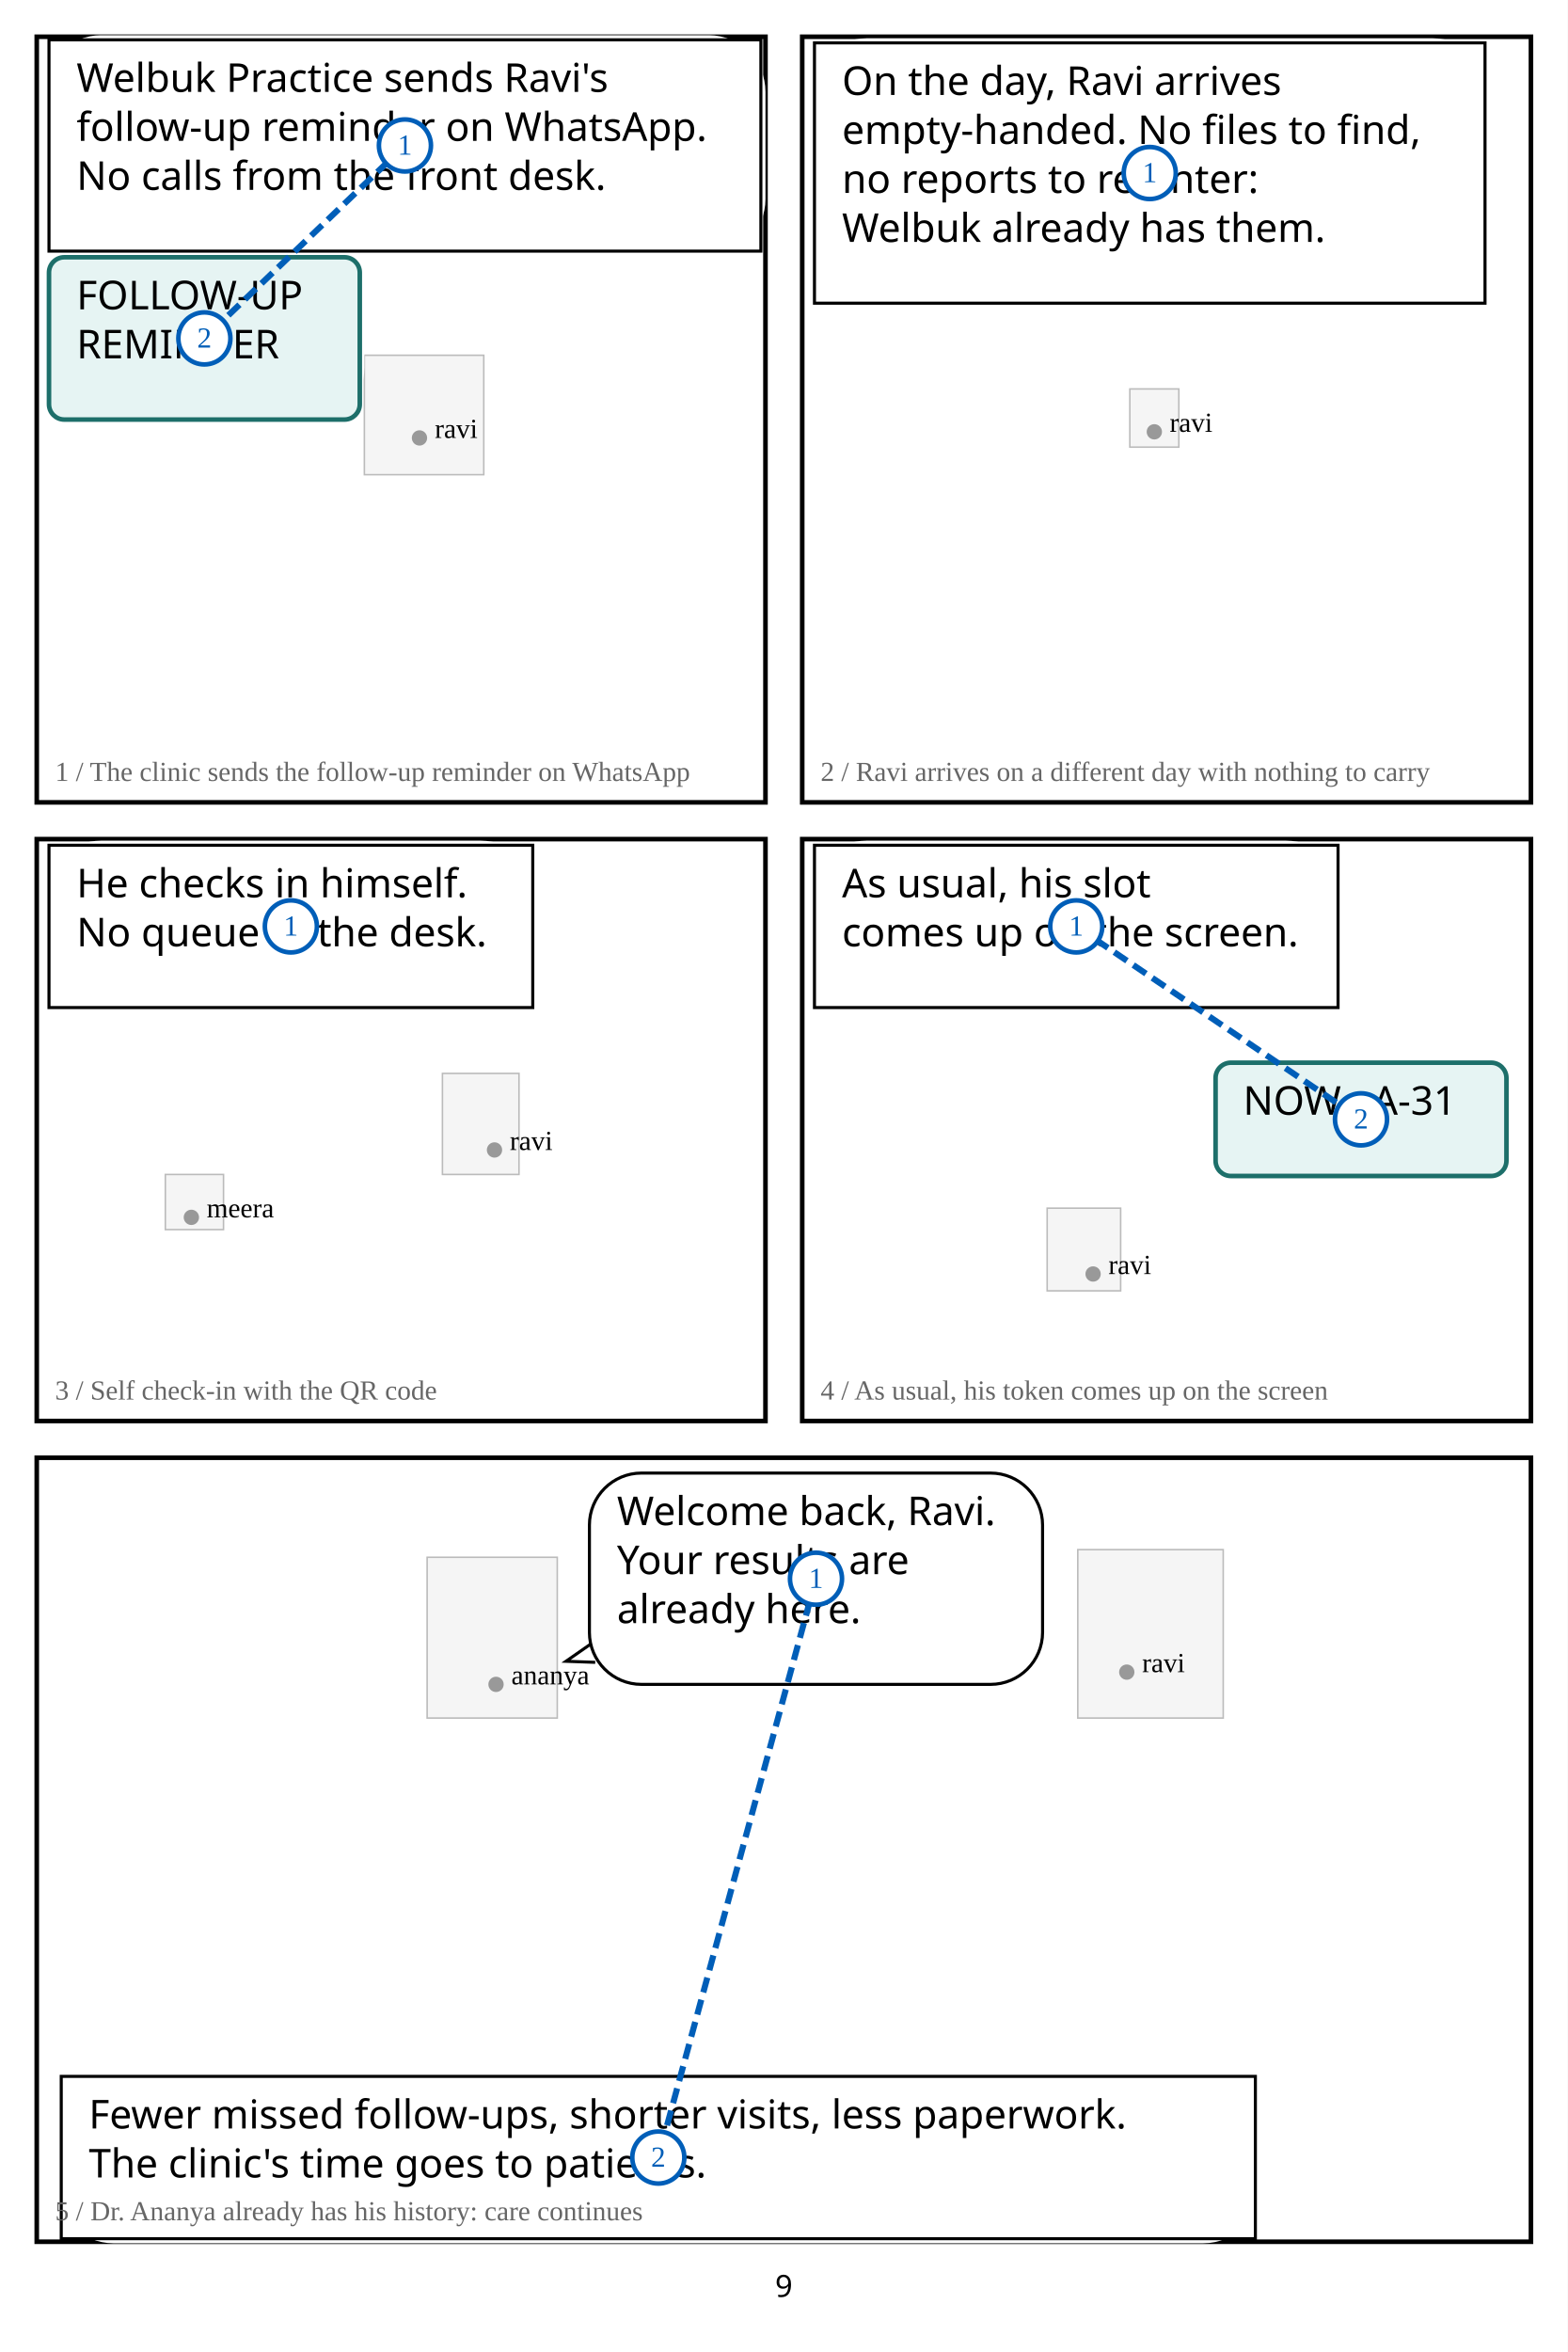
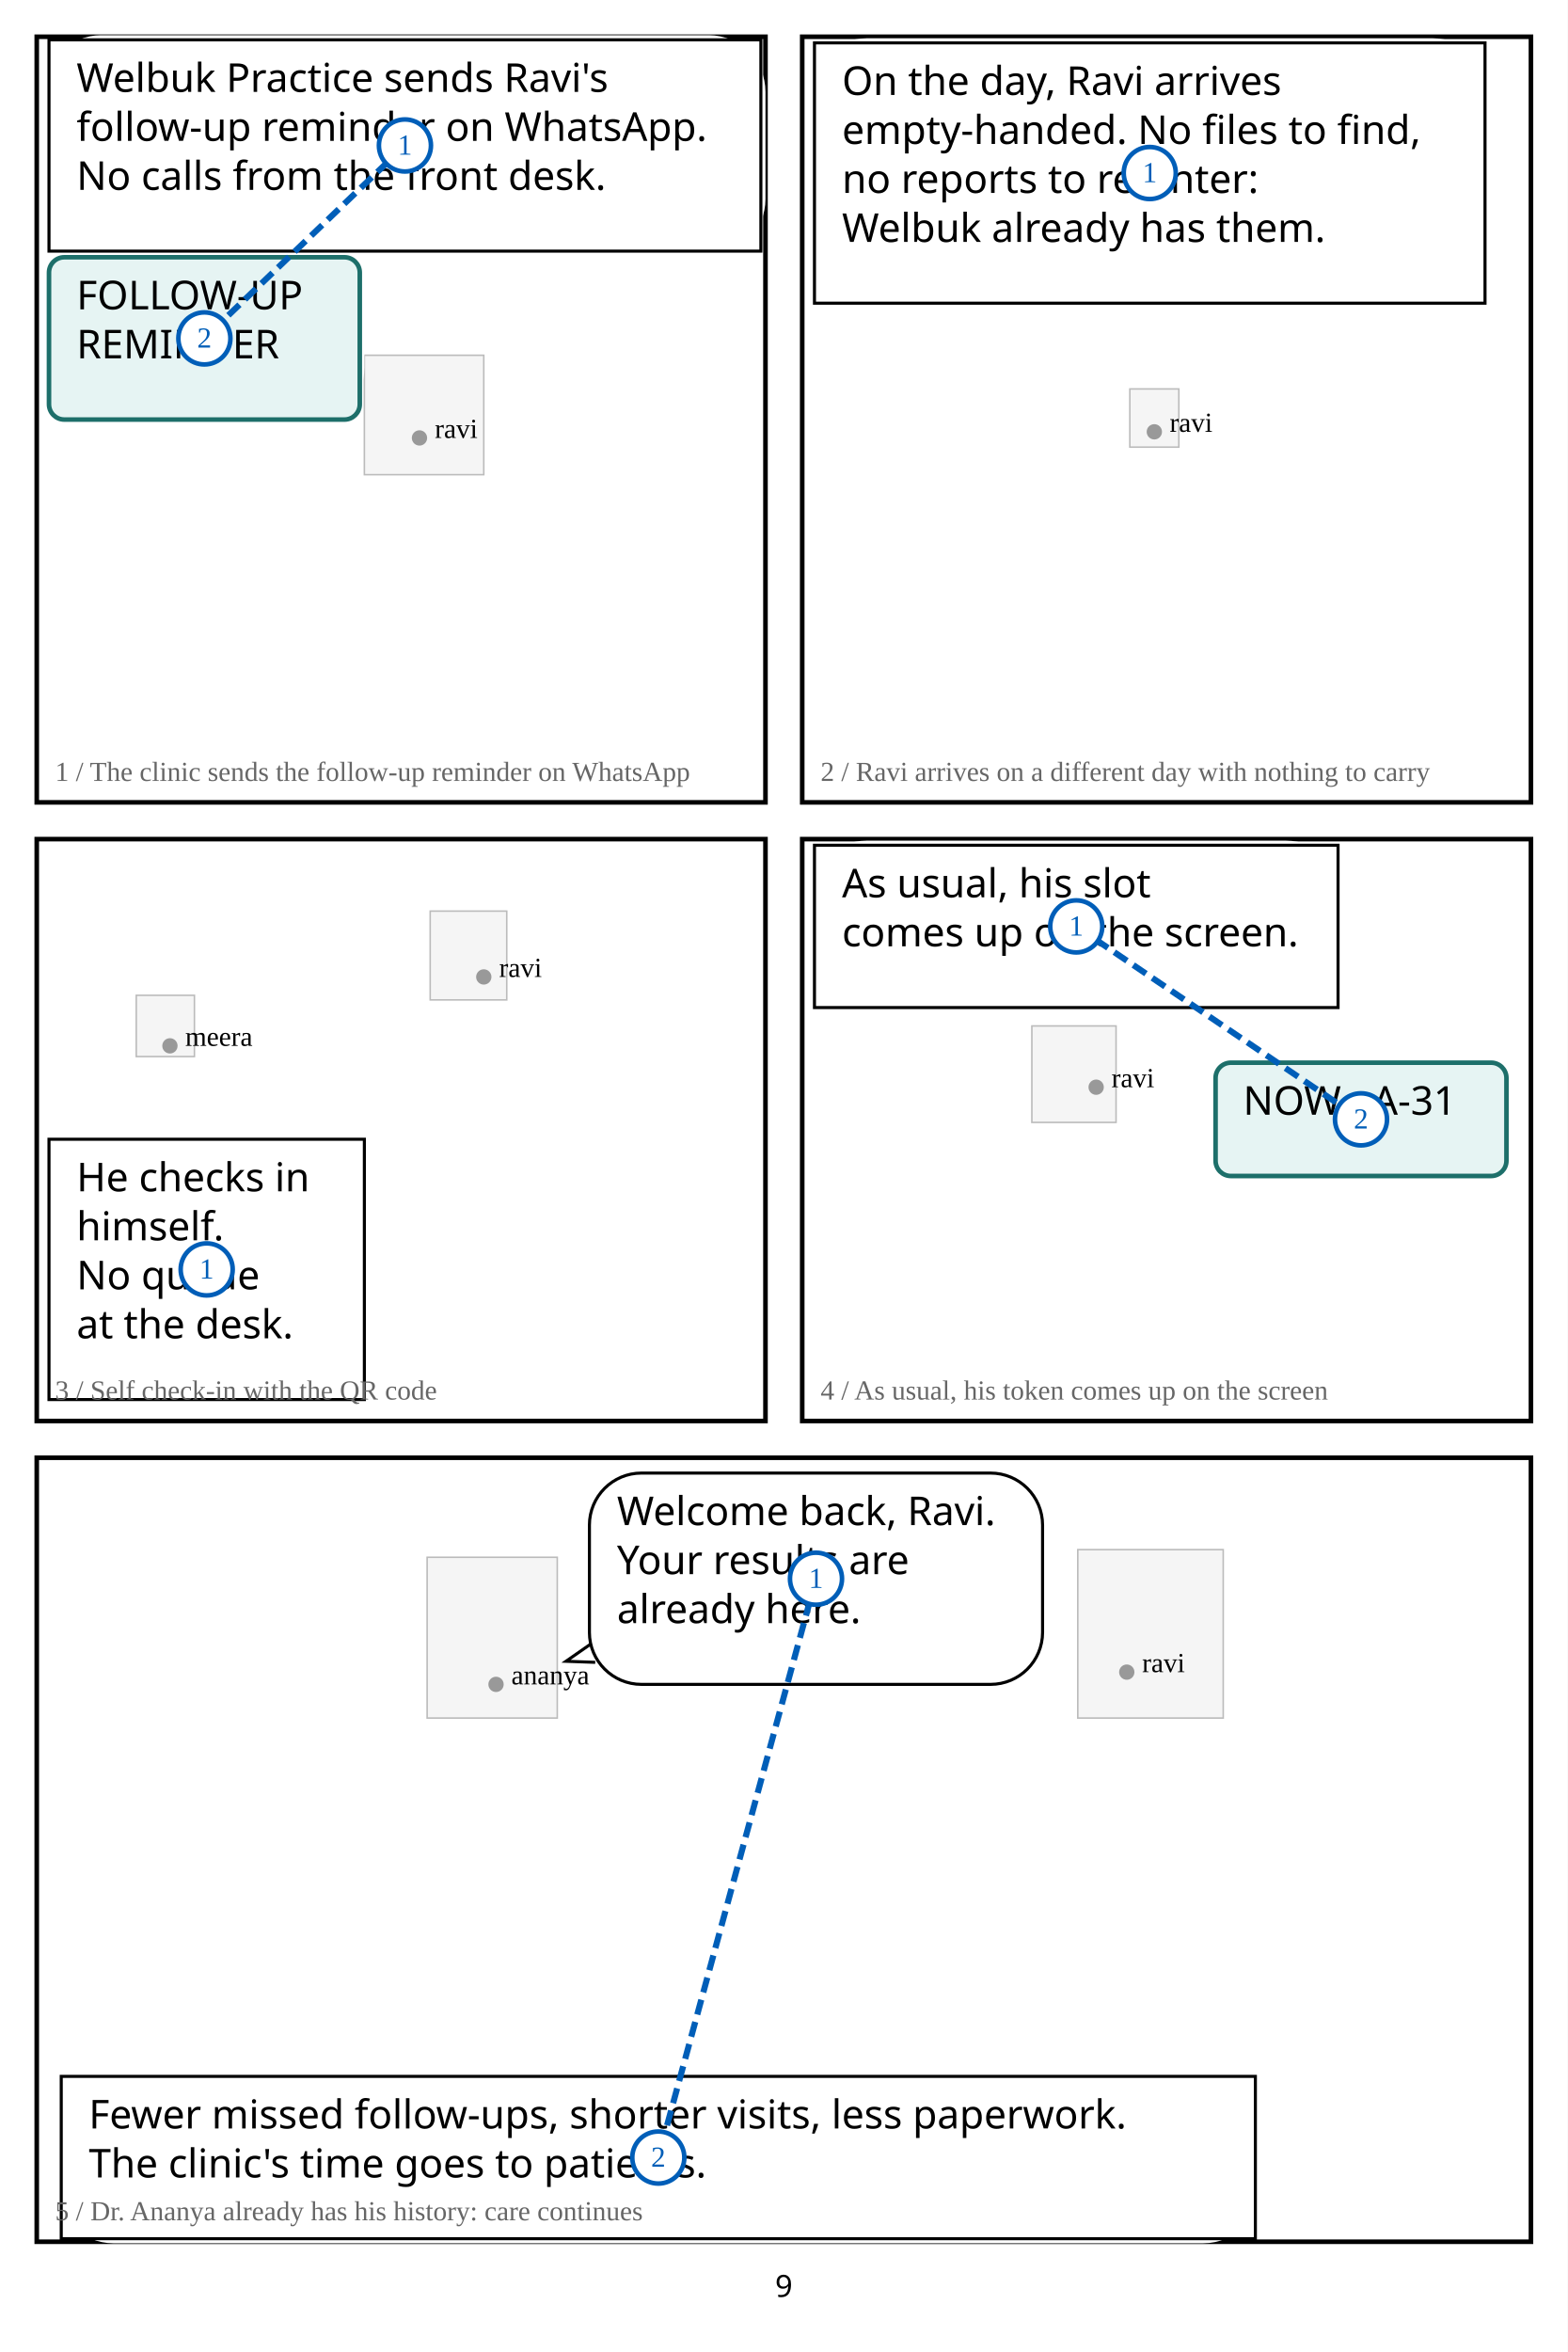
<svg xmlns="http://www.w3.org/2000/svg" width="1024" height="1536" viewBox="0 0 1024 1536">
  <rect width="1024" height="1536" fill="white" />
  <rect x="238" y="232" width="78" height="78" fill="#f5f5f5" stroke="#bbb" />
  <circle cx="274" cy="286" r="5" fill="#999" />
  <text x="284" y="286" font-size="18">ravi</text>
  <rect x="24" y="24" width="476" height="500" fill="none" stroke="black" stroke-width="3" />
  <rect x="32" y="26" width="465" height="138" rx="34" fill="white" stroke="white" stroke-width="6" />
  <rect x="32" y="168" width="203" height="106" rx="34" fill="white" stroke="white" stroke-width="6" />
  <rect x="32" y="26" width="465" height="138" fill="white" stroke="black" stroke-width="2" />
  <text x="50" y="60" font-family="Meiryo,MS Gothic,sans-serif" font-size="26" fill="black">Welbuk Practice sends Ravi's </text>
  <text x="50" y="92" font-family="Meiryo,MS Gothic,sans-serif" font-size="26" fill="black">follow-up reminder on WhatsApp. </text>
  <text x="50" y="124" font-family="Meiryo,MS Gothic,sans-serif" font-size="26" fill="black">No calls from the front desk.</text>
  <rect x="32" y="168" width="203" height="106" rx="10" fill="#e6f4f3" stroke="#1d6f6a" stroke-width="3" />
  <text x="50" y="202" font-family="Meiryo,MS Gothic,sans-serif" font-size="26" fill="black">FOLLOW-UP </text>
  <text x="50" y="234" font-family="Meiryo,MS Gothic,sans-serif" font-size="26" fill="black">REMINDER</text>
  <text x="36" y="510" font-size="18" fill="#666">1 / The clinic sends the follow-up reminder on WhatsApp</text>
  <rect x="738" y="254" width="32" height="38" fill="#f5f5f5" stroke="#bbb" />
  <circle cx="754" cy="282" r="5" fill="#999" />
  <text x="764" y="282" font-size="18">ravi</text>
  <rect x="524" y="24" width="476" height="500" fill="none" stroke="black" stroke-width="3" />
  <rect x="532" y="28" width="438" height="170" rx="34" fill="white" stroke="white" stroke-width="6" />
  <rect x="532" y="28" width="438" height="170" fill="white" stroke="black" stroke-width="2" />
  <text x="550" y="62" font-family="Meiryo,MS Gothic,sans-serif" font-size="26" fill="black">On the day, Ravi arrives </text>
  <text x="550" y="94" font-family="Meiryo,MS Gothic,sans-serif" font-size="26" fill="black">empty-handed. No files to find, </text>
  <text x="550" y="126" font-family="Meiryo,MS Gothic,sans-serif" font-size="26" fill="black">no reports to re-enter: </text>
  <text x="550" y="158" font-family="Meiryo,MS Gothic,sans-serif" font-size="26" fill="black">Welbuk already has them.</text>
  <text x="536" y="510" font-size="18" fill="#666">2 / Ravi arrives on a different day with nothing to carry</text>
-   <rect x="289" y="701" width="50" height="66" fill="#f5f5f5" stroke="#bbb" />
-   <circle cx="323" cy="751" r="5" fill="#999" />
-   <text x="333" y="751" font-size="18">ravi</text>
-   <rect x="108" y="767" width="38" height="36" fill="#f5f5f5" stroke="#bbb" />
-   <circle cx="125" cy="795" r="5" fill="#999" />
-   <text x="135" y="795" font-size="18">meera</text>
+   <rect x="281" y="595" width="50" height="58" fill="#f5f5f5" stroke="#bbb" />
+   <circle cx="316" cy="638" r="5" fill="#999" />
+   <text x="326" y="638" font-size="18">ravi</text>
+   <rect x="89" y="650" width="38" height="40" fill="#f5f5f5" stroke="#bbb" />
+   <circle cx="111" cy="683" r="5" fill="#999" />
+   <text x="121" y="683" font-size="18">meera</text>
  <rect x="24" y="548" width="476" height="380" fill="none" stroke="black" stroke-width="3" />
-   <rect x="32" y="552" width="316" height="106" rx="34" fill="white" stroke="white" stroke-width="6" />
-   <rect x="32" y="552" width="316" height="106" fill="white" stroke="black" stroke-width="2" />
-   <text x="50" y="586" font-family="Meiryo,MS Gothic,sans-serif" font-size="26" fill="black">He checks in himself. </text>
-   <text x="50" y="618" font-family="Meiryo,MS Gothic,sans-serif" font-size="26" fill="black">No queue at the desk.</text>
+   <rect x="32" y="744" width="206" height="170" rx="34" fill="white" stroke="white" stroke-width="6" />
+   <rect x="32" y="744" width="206" height="170" fill="white" stroke="black" stroke-width="2" />
+   <text x="50" y="778" font-family="Meiryo,MS Gothic,sans-serif" font-size="26" fill="black">He checks in </text>
+   <text x="50" y="810" font-family="Meiryo,MS Gothic,sans-serif" font-size="26" fill="black">himself. </text>
+   <text x="50" y="842" font-family="Meiryo,MS Gothic,sans-serif" font-size="26" fill="black">No queue </text>
+   <text x="50" y="874" font-family="Meiryo,MS Gothic,sans-serif" font-size="26" fill="black">at the desk.</text>
  <text x="36" y="914" font-size="18" fill="#666">3 / Self check-in with the QR code</text>
-   <rect x="684" y="789" width="48" height="54" fill="#f5f5f5" stroke="#bbb" />
-   <circle cx="714" cy="832" r="5" fill="#999" />
-   <text x="724" y="832" font-size="18">ravi</text>
+   <rect x="674" y="670" width="55" height="63" fill="#f5f5f5" stroke="#bbb" />
+   <circle cx="716" cy="710" r="5" fill="#999" />
+   <text x="726" y="710" font-size="18">ravi</text>
  <rect x="524" y="548" width="476" height="380" fill="none" stroke="black" stroke-width="3" />
  <rect x="532" y="552" width="342" height="106" rx="34" fill="white" stroke="white" stroke-width="6" />
  <rect x="794" y="694" width="190" height="74" rx="34" fill="white" stroke="white" stroke-width="6" />
  <rect x="532" y="552" width="342" height="106" fill="white" stroke="black" stroke-width="2" />
  <text x="550" y="586" font-family="Meiryo,MS Gothic,sans-serif" font-size="26" fill="black">As usual, his slot </text>
  <text x="550" y="618" font-family="Meiryo,MS Gothic,sans-serif" font-size="26" fill="black">comes up on the screen.</text>
  <rect x="794" y="694" width="190" height="74" rx="10" fill="#e6f4f3" stroke="#1d6f6a" stroke-width="3" />
  <text x="812" y="728" font-family="Meiryo,MS Gothic,sans-serif" font-size="26" fill="black">NOW · A-31</text>
  <text x="536" y="914" font-size="18" fill="#666">4 / As usual, his token comes up on the screen</text>
  <rect x="279" y="1017" width="85" height="105" fill="#f5f5f5" stroke="#bbb" />
  <circle cx="324" cy="1100" r="5" fill="#999" />
  <text x="334" y="1100" font-size="18">ananya</text>
  <rect x="704" y="1012" width="95" height="110" fill="#f5f5f5" stroke="#bbb" />
  <circle cx="736" cy="1092" r="5" fill="#999" />
  <text x="746" y="1092" font-size="18">ravi</text>
  <rect x="24" y="952" width="976" height="512" fill="none" stroke="black" stroke-width="3" />
  <rect x="385" y="962" width="296" height="138" rx="34" fill="white" stroke="white" stroke-width="6" />
  <path d="M 388.798 1071.607 L 369.698 1084.913 L 388.798 1085.607 Z" fill="white" stroke="white" stroke-width="6" stroke-linejoin="round" />
  <rect x="40" y="1356" width="780" height="106" rx="34" fill="white" stroke="white" stroke-width="6" />
  <path data-speaker="ananya" d="M 388.798 1071.607 L 369.698 1084.913 L 388.798 1085.607" fill="white" stroke="black" stroke-width="2" />
  <rect x="385" y="962" width="296" height="138" rx="34" fill="white" stroke="black" stroke-width="2" />
  <text x="403" y="996" font-family="Meiryo,MS Gothic,sans-serif" font-size="26" fill="black">Welcome back, Ravi. </text>
  <text x="403" y="1028" font-family="Meiryo,MS Gothic,sans-serif" font-size="26" fill="black">Your results are </text>
  <text x="403" y="1060" font-family="Meiryo,MS Gothic,sans-serif" font-size="26" fill="black">already here.</text>
  <rect x="40" y="1356" width="780" height="106" fill="white" stroke="black" stroke-width="2" />
  <text x="58" y="1390" font-family="Meiryo,MS Gothic,sans-serif" font-size="26" fill="black">Fewer missed follow-ups, shorter visits, less paperwork. </text>
  <text x="58" y="1422" font-family="Meiryo,MS Gothic,sans-serif" font-size="26" fill="black">The clinic's time goes to patients.</text>
  <text x="36" y="1450" font-size="18" fill="#666">5 / Dr. Ananya already has his history: care continues</text>
  <text x="512" y="1500" text-anchor="middle" font-family="sans-serif" font-size="20">9</text>
  <polyline points="264.5,95 133.5,221" fill="none" stroke="#005eb8" stroke-width="4" stroke-dasharray="10 5" />
  <circle cx="264.5" cy="95" r="17" fill="white" stroke="#005eb8" stroke-width="3" />
  <text x="264.5" y="101" text-anchor="middle" font-size="19" fill="#005eb8">1</text>
  <circle cx="133.5" cy="221" r="17" fill="white" stroke="#005eb8" stroke-width="3" />
  <text x="133.5" y="227" text-anchor="middle" font-size="19" fill="#005eb8">2</text>
  <circle cx="751" cy="113" r="17" fill="white" stroke="#005eb8" stroke-width="3" />
  <text x="751" y="119" text-anchor="middle" font-size="19" fill="#005eb8">1</text>
-   <circle cx="190" cy="605" r="17" fill="white" stroke="#005eb8" stroke-width="3" />
-   <text x="190" y="611" text-anchor="middle" font-size="19" fill="#005eb8">1</text>
+   <circle cx="135" cy="829" r="17" fill="white" stroke="#005eb8" stroke-width="3" />
+   <text x="135" y="835" text-anchor="middle" font-size="19" fill="#005eb8">1</text>
  <polyline points="703,605 889,731" fill="none" stroke="#005eb8" stroke-width="4" stroke-dasharray="10 5" />
  <circle cx="703" cy="605" r="17" fill="white" stroke="#005eb8" stroke-width="3" />
  <text x="703" y="611" text-anchor="middle" font-size="19" fill="#005eb8">1</text>
  <circle cx="889" cy="731" r="17" fill="white" stroke="#005eb8" stroke-width="3" />
  <text x="889" y="737" text-anchor="middle" font-size="19" fill="#005eb8">2</text>
  <polyline points="533,1031 430,1409" fill="none" stroke="#005eb8" stroke-width="4" stroke-dasharray="10 5" />
  <circle cx="533" cy="1031" r="17" fill="white" stroke="#005eb8" stroke-width="3" />
  <text x="533" y="1037" text-anchor="middle" font-size="19" fill="#005eb8">1</text>
  <circle cx="430" cy="1409" r="17" fill="white" stroke="#005eb8" stroke-width="3" />
  <text x="430" y="1415" text-anchor="middle" font-size="19" fill="#005eb8">2</text>
</svg>
